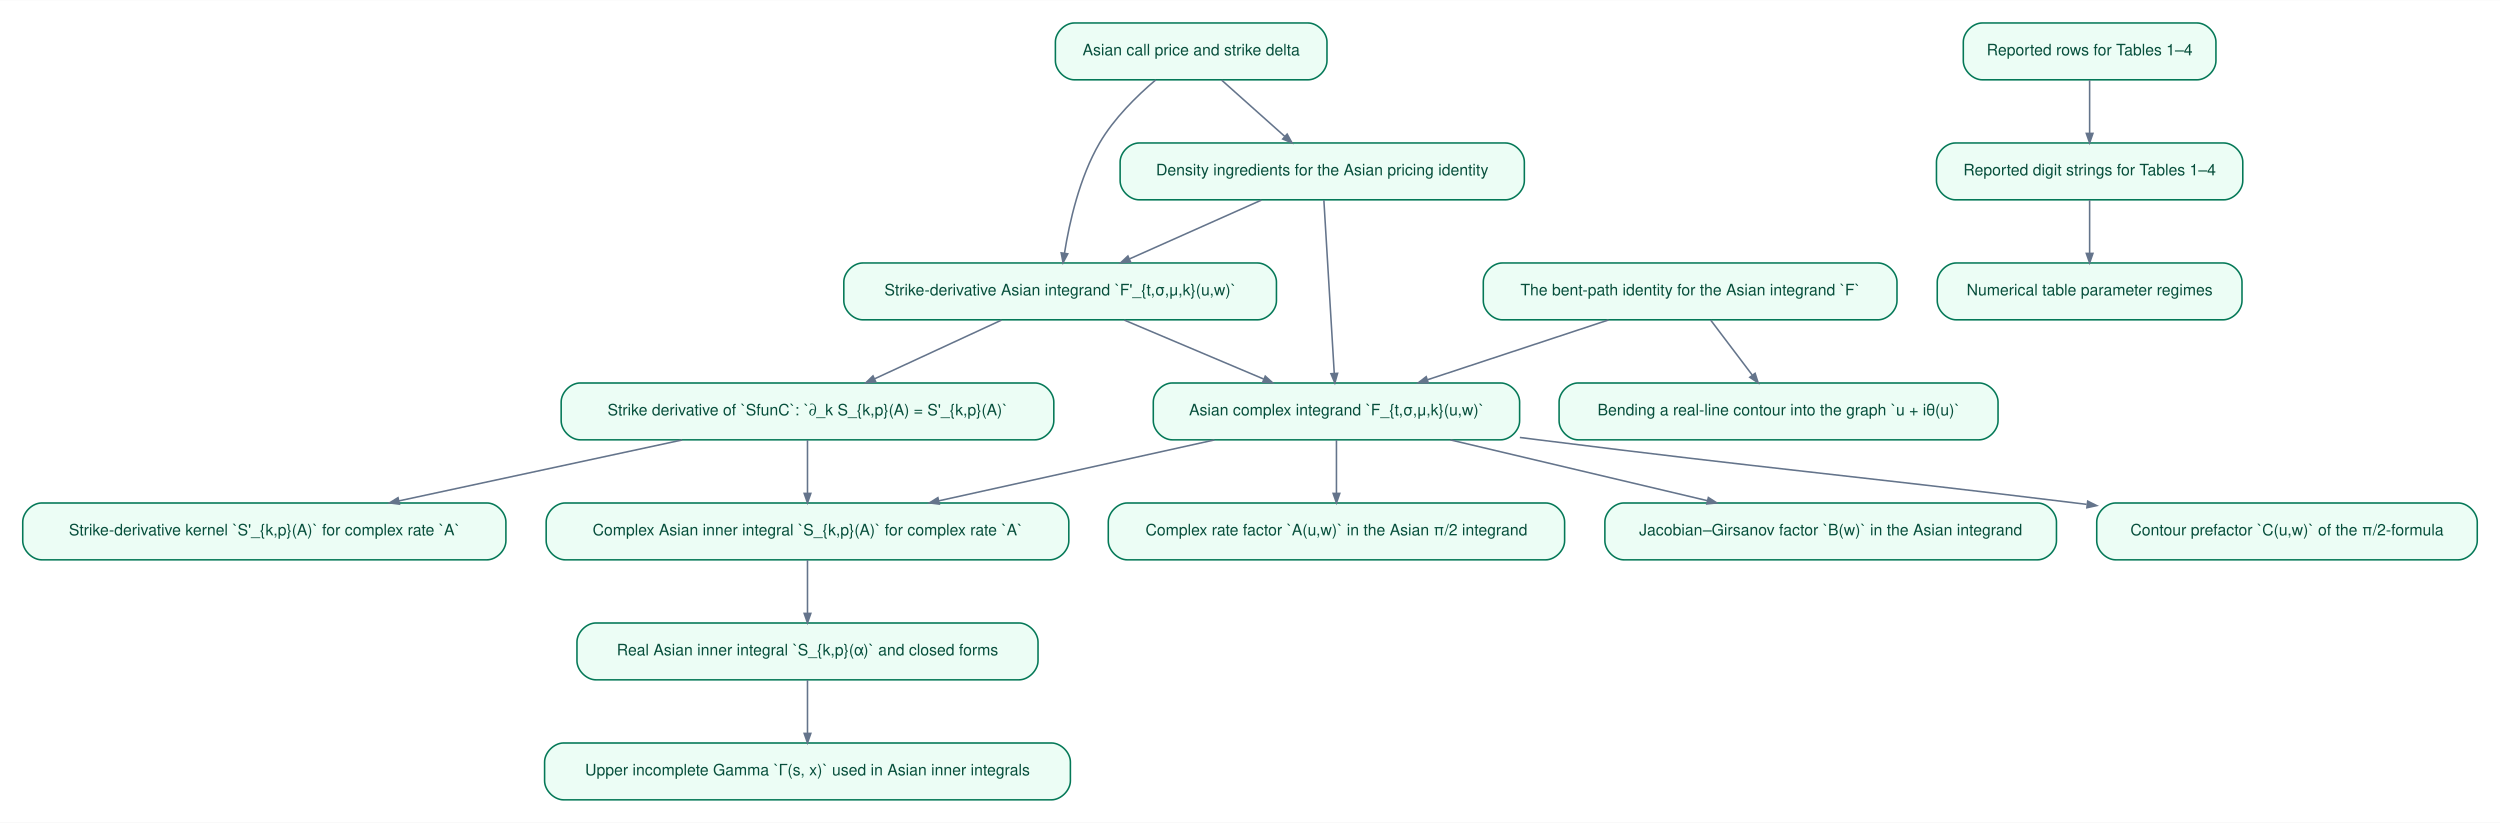
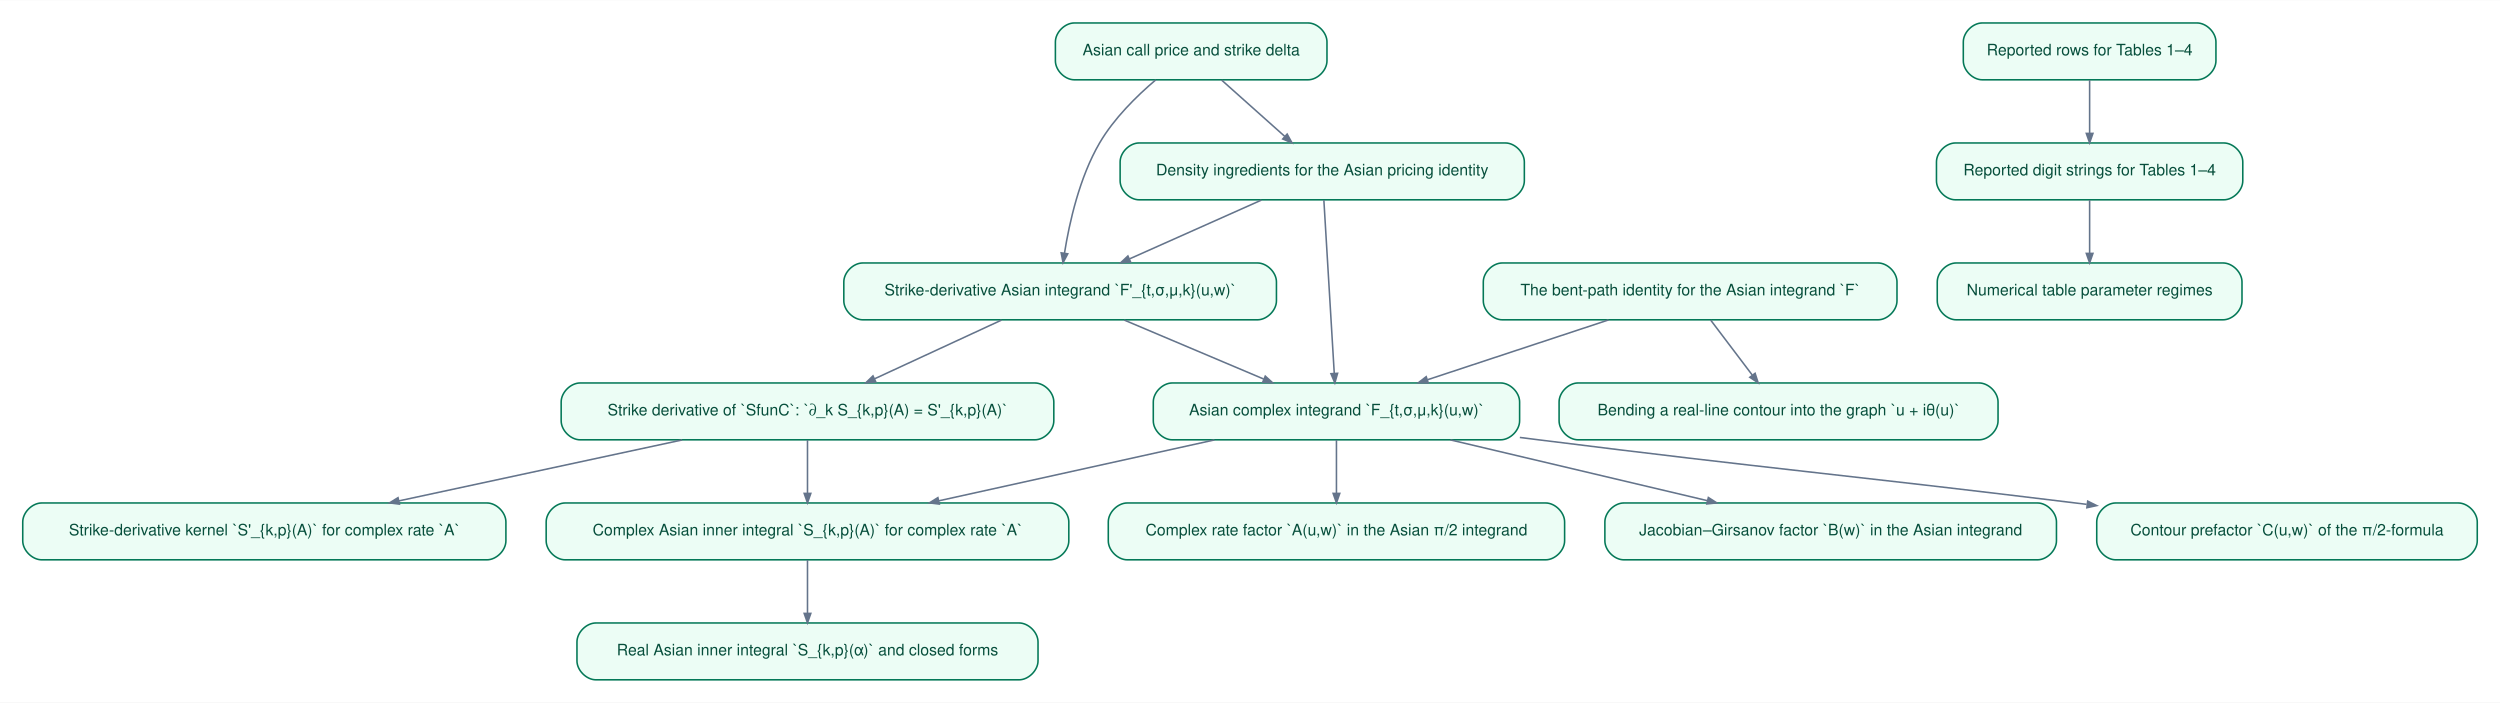
- <svg xmlns="http://www.w3.org/2000/svg" xmlns:xlink="http://www.w3.org/1999/xlink" width="1583pt" height="521pt" viewBox="0.00 0.00 1583.30 520.80">
-   <g id="graph0" class="graph" transform="scale(1 1) rotate(0) translate(14.4 506.4)">
-     <polygon fill="white" stroke="transparent" points="-14.4,14.4 -14.4,-506.4 1568.9,-506.4 1568.9,14.4 -14.4,14.4" />
+ <svg xmlns="http://www.w3.org/2000/svg" xmlns:xlink="http://www.w3.org/1999/xlink" width="1583pt" height="445pt" viewBox="0.00 0.00 1583.30 444.80">
+   <g id="graph0" class="graph" transform="scale(1 1) rotate(0) translate(14.4 430.4)">
+     <polygon fill="white" stroke="transparent" points="-14.4,14.4 -14.4,-430.4 1568.9,-430.4 1568.9,14.4 -14.4,14.4" />
    <g id="node1" class="node">
      <g id="a_node1">
-         <a xlink:href="Section6/UpperGamma.md" xlink:title="UpperGamma.lean">
-           <path fill="#ecfdf5" stroke="#047857" d="M651.5,-36C651.5,-36 342.5,-36 342.5,-36 336.5,-36 330.5,-30 330.5,-24 330.5,-24 330.5,-12 330.5,-12 330.5,-6 336.5,0 342.5,0 342.5,0 651.5,0 651.5,0 657.5,0 663.5,-6 663.5,-12 663.5,-12 663.5,-24 663.5,-24 663.5,-30 657.5,-36 651.5,-36" />
-           <text text-anchor="middle" x="497" y="-15.5" font-family="Helvetica,sans-Serif" font-size="10.00" fill="#064e3b">Upper incomplete Gamma `Γ(s, x)` used in Asian inner integrals</text>
+         <a xlink:href="Section6/Sfun.md" xlink:title="Sfun.lean">
+           <path fill="#ecfdf5" stroke="#047857" d="M631,-36C631,-36 363,-36 363,-36 357,-36 351,-30 351,-24 351,-24 351,-12 351,-12 351,-6 357,0 363,0 363,0 631,0 631,0 637,0 643,-6 643,-12 643,-12 643,-24 643,-24 643,-30 637,-36 631,-36" />
+           <text text-anchor="middle" x="497" y="-15.5" font-family="Helvetica,sans-Serif" font-size="10.00" fill="#064e3b">Real Asian inner integral `S_{k,p}(α)` and closed forms</text>
        </a>
      </g>
    </g>
    <g id="node2" class="node">
      <g id="a_node2">
-         <a xlink:href="Section6/Sfun.md" xlink:title="Sfun.lean">
-           <path fill="#ecfdf5" stroke="#047857" d="M631,-112C631,-112 363,-112 363,-112 357,-112 351,-106 351,-100 351,-100 351,-88 351,-88 351,-82 357,-76 363,-76 363,-76 631,-76 631,-76 637,-76 643,-82 643,-88 643,-88 643,-100 643,-100 643,-106 637,-112 631,-112" />
-           <text text-anchor="middle" x="497" y="-91.5" font-family="Helvetica,sans-Serif" font-size="10.00" fill="#064e3b">Real Asian inner integral `S_{k,p}(α)` and closed forms</text>
+         <a xlink:href="Section6/SfunC.md" xlink:title="SfunC.lean">
+           <path fill="#ecfdf5" stroke="#047857" d="M650.5,-112C650.5,-112 343.5,-112 343.5,-112 337.5,-112 331.5,-106 331.5,-100 331.5,-100 331.5,-88 331.5,-88 331.5,-82 337.5,-76 343.5,-76 343.5,-76 650.5,-76 650.5,-76 656.5,-76 662.5,-82 662.5,-88 662.5,-88 662.5,-100 662.5,-100 662.5,-106 656.5,-112 650.5,-112" />
+           <text text-anchor="middle" x="497" y="-91.5" font-family="Helvetica,sans-Serif" font-size="10.00" fill="#064e3b">Complex Asian inner integral `S_{k,p}(A)` for complex rate `A`</text>
        </a>
      </g>
    </g>
    <g id="edge13" class="edge">
      <path fill="none" stroke="#64748b" d="M497,-75.84C497,-65.84 497,-53.11 497,-42.23" />
      <polygon fill="#64748b" stroke="#64748b" points="499.1,-42.07 497,-36.07 494.9,-42.07 499.1,-42.07" />
    </g>
    <g id="node3" class="node">
      <g id="a_node3">
-         <a xlink:href="Section6/SfunC.md" xlink:title="SfunC.lean">
-           <path fill="#ecfdf5" stroke="#047857" d="M650.5,-188C650.5,-188 343.5,-188 343.5,-188 337.5,-188 331.5,-182 331.5,-176 331.5,-176 331.5,-164 331.5,-164 331.5,-158 337.5,-152 343.5,-152 343.5,-152 650.5,-152 650.5,-152 656.5,-152 662.5,-158 662.5,-164 662.5,-164 662.5,-176 662.5,-176 662.5,-182 656.5,-188 650.5,-188" />
-           <text text-anchor="middle" x="497" y="-167.5" font-family="Helvetica,sans-Serif" font-size="10.00" fill="#064e3b">Complex Asian inner integral `S_{k,p}(A)` for complex rate `A`</text>
+         <a xlink:href="Section6/SfunDerivC.md" xlink:title="SfunDerivC.lean">
+           <path fill="#ecfdf5" stroke="#047857" d="M294,-112C294,-112 12,-112 12,-112 6,-112 0,-106 0,-100 0,-100 0,-88 0,-88 0,-82 6,-76 12,-76 12,-76 294,-76 294,-76 300,-76 306,-82 306,-88 306,-88 306,-100 306,-100 306,-106 300,-112 294,-112" />
+           <text text-anchor="middle" x="153" y="-91.5" font-family="Helvetica,sans-Serif" font-size="10.00" fill="#064e3b">Strike-derivative kernel `S'_{k,p}(A)` for complex rate `A`</text>
+         </a>
+       </g>
+     </g>
+     <g id="node4" class="node">
+       <g id="a_node4">
+         <a xlink:href="Section6/SfunCDeriv.md" xlink:title="SfunCDeriv.lean">
+           <path fill="#ecfdf5" stroke="#047857" d="M641,-188C641,-188 353,-188 353,-188 347,-188 341,-182 341,-176 341,-176 341,-164 341,-164 341,-158 347,-152 353,-152 353,-152 641,-152 641,-152 647,-152 653,-158 653,-164 653,-164 653,-176 653,-176 653,-182 647,-188 641,-188" />
+           <text text-anchor="middle" x="497" y="-167.5" font-family="Helvetica,sans-Serif" font-size="10.00" fill="#064e3b">Strike derivative of `SfunC`: `∂_k S_{k,p}(A) = S'_{k,p}(A)`</text>
        </a>
      </g>
    </g>
    <g id="edge14" class="edge">
      <path fill="none" stroke="#64748b" d="M497,-151.84C497,-141.84 497,-129.11 497,-118.23" />
      <polygon fill="#64748b" stroke="#64748b" points="499.1,-118.07 497,-112.07 494.9,-118.07 499.1,-118.07" />
    </g>
-     <g id="node4" class="node">
-       <g id="a_node4">
-         <a xlink:href="Section6/SfunDerivC.md" xlink:title="SfunDerivC.lean">
-           <path fill="#ecfdf5" stroke="#047857" d="M294,-188C294,-188 12,-188 12,-188 6,-188 0,-182 0,-176 0,-176 0,-164 0,-164 0,-158 6,-152 12,-152 12,-152 294,-152 294,-152 300,-152 306,-158 306,-164 306,-164 306,-176 306,-176 306,-182 300,-188 294,-188" />
-           <text text-anchor="middle" x="153" y="-167.5" font-family="Helvetica,sans-Serif" font-size="10.00" fill="#064e3b">Strike-derivative kernel `S'_{k,p}(A)` for complex rate `A`</text>
-         </a>
-       </g>
+     <g id="edge15" class="edge">
+       <path fill="none" stroke="#64748b" d="M417.65,-151.93C363.95,-140.38 293.07,-125.13 238.19,-113.32" />
+       <polygon fill="#64748b" stroke="#64748b" points="238.56,-111.26 232.25,-112.05 237.67,-115.36 238.56,-111.26" />
    </g>
    <g id="node5" class="node">
      <g id="a_node5">
-         <a xlink:href="Section6/SfunCDeriv.md" xlink:title="SfunCDeriv.lean">
-           <path fill="#ecfdf5" stroke="#047857" d="M641,-264C641,-264 353,-264 353,-264 347,-264 341,-258 341,-252 341,-252 341,-240 341,-240 341,-234 347,-228 353,-228 353,-228 641,-228 641,-228 647,-228 653,-234 653,-240 653,-240 653,-252 653,-252 653,-258 647,-264 641,-264" />
-           <text text-anchor="middle" x="497" y="-243.5" font-family="Helvetica,sans-Serif" font-size="10.00" fill="#064e3b">Strike derivative of `SfunC`: `∂_k S_{k,p}(A) = S'_{k,p}(A)`</text>
-         </a>
-       </g>
-     </g>
-     <g id="edge15" class="edge">
-       <path fill="none" stroke="#64748b" d="M497,-227.84C497,-217.84 497,-205.11 497,-194.23" />
-       <polygon fill="#64748b" stroke="#64748b" points="499.1,-194.07 497,-188.07 494.9,-194.07 499.1,-194.07" />
-     </g>
-     <g id="edge16" class="edge">
-       <path fill="none" stroke="#64748b" d="M417.65,-227.93C363.95,-216.38 293.07,-201.13 238.19,-189.32" />
-       <polygon fill="#64748b" stroke="#64748b" points="238.56,-187.26 232.25,-188.05 237.67,-191.36 238.56,-187.26" />
+         <a xlink:href="Section6/Afun.md" xlink:title="Afun.lean">
+           <path fill="#ecfdf5" stroke="#047857" d="M964.5,-112C964.5,-112 699.5,-112 699.5,-112 693.5,-112 687.5,-106 687.5,-100 687.5,-100 687.5,-88 687.5,-88 687.5,-82 693.5,-76 699.5,-76 699.5,-76 964.5,-76 964.5,-76 970.5,-76 976.5,-82 976.5,-88 976.5,-88 976.5,-100 976.5,-100 976.5,-106 970.5,-112 964.5,-112" />
+           <text text-anchor="middle" x="832" y="-91.5" font-family="Helvetica,sans-Serif" font-size="10.00" fill="#064e3b">Complex rate factor `A(u,w)` in the Asian π/2 integrand</text>
+         </a>
+       </g>
    </g>
    <g id="node6" class="node">
      <g id="a_node6">
-         <a xlink:href="Section6/Afun.md" xlink:title="Afun.lean">
-           <path fill="#ecfdf5" stroke="#047857" d="M964.5,-188C964.5,-188 699.5,-188 699.5,-188 693.5,-188 687.5,-182 687.5,-176 687.5,-176 687.5,-164 687.5,-164 687.5,-158 693.5,-152 699.5,-152 699.5,-152 964.5,-152 964.5,-152 970.5,-152 976.5,-158 976.5,-164 976.5,-164 976.5,-176 976.5,-176 976.5,-182 970.5,-188 964.5,-188" />
-           <text text-anchor="middle" x="832" y="-167.5" font-family="Helvetica,sans-Serif" font-size="10.00" fill="#064e3b">Complex rate factor `A(u,w)` in the Asian π/2 integrand</text>
+         <a xlink:href="Section6/Bfun.md" xlink:title="Bfun.lean">
+           <path fill="#ecfdf5" stroke="#047857" d="M1276,-112C1276,-112 1014,-112 1014,-112 1008,-112 1002,-106 1002,-100 1002,-100 1002,-88 1002,-88 1002,-82 1008,-76 1014,-76 1014,-76 1276,-76 1276,-76 1282,-76 1288,-82 1288,-88 1288,-88 1288,-100 1288,-100 1288,-106 1282,-112 1276,-112" />
+           <text text-anchor="middle" x="1145" y="-91.5" font-family="Helvetica,sans-Serif" font-size="10.00" fill="#064e3b">Jacobian–Girsanov factor `B(w)` in the Asian integrand</text>
        </a>
      </g>
    </g>
    <g id="node7" class="node">
      <g id="a_node7">
-         <a xlink:href="Section6/Bfun.md" xlink:title="Bfun.lean">
-           <path fill="#ecfdf5" stroke="#047857" d="M1276,-188C1276,-188 1014,-188 1014,-188 1008,-188 1002,-182 1002,-176 1002,-176 1002,-164 1002,-164 1002,-158 1008,-152 1014,-152 1014,-152 1276,-152 1276,-152 1282,-152 1288,-158 1288,-164 1288,-164 1288,-176 1288,-176 1288,-182 1282,-188 1276,-188" />
-           <text text-anchor="middle" x="1145" y="-167.5" font-family="Helvetica,sans-Serif" font-size="10.00" fill="#064e3b">Jacobian–Girsanov factor `B(w)` in the Asian integrand</text>
+         <a xlink:href="Section6/Cfun.md" xlink:title="Cfun.lean">
+           <path fill="#ecfdf5" stroke="#047857" d="M1542.5,-112C1542.5,-112 1325.5,-112 1325.5,-112 1319.5,-112 1313.5,-106 1313.5,-100 1313.5,-100 1313.5,-88 1313.5,-88 1313.5,-82 1319.5,-76 1325.5,-76 1325.5,-76 1542.5,-76 1542.5,-76 1548.5,-76 1554.5,-82 1554.5,-88 1554.5,-88 1554.5,-100 1554.5,-100 1554.5,-106 1548.5,-112 1542.5,-112" />
+           <text text-anchor="middle" x="1434" y="-91.5" font-family="Helvetica,sans-Serif" font-size="10.00" fill="#064e3b">Contour prefactor `C(u,w)` of the π/2-formula</text>
        </a>
      </g>
    </g>
    <g id="node8" class="node">
      <g id="a_node8">
-         <a xlink:href="Section6/Cfun.md" xlink:title="Cfun.lean">
-           <path fill="#ecfdf5" stroke="#047857" d="M1542.5,-188C1542.5,-188 1325.5,-188 1325.5,-188 1319.5,-188 1313.5,-182 1313.5,-176 1313.5,-176 1313.5,-164 1313.5,-164 1313.5,-158 1319.5,-152 1325.5,-152 1325.5,-152 1542.5,-152 1542.5,-152 1548.5,-152 1554.5,-158 1554.5,-164 1554.5,-164 1554.5,-176 1554.5,-176 1554.5,-182 1548.5,-188 1542.5,-188" />
-           <text text-anchor="middle" x="1434" y="-167.5" font-family="Helvetica,sans-Serif" font-size="10.00" fill="#064e3b">Contour prefactor `C(u,w)` of the π/2-formula</text>
-         </a>
-       </g>
+         <a xlink:href="Section6/Ffun.md" xlink:title="Ffun.lean">
+           <path fill="#ecfdf5" stroke="#047857" d="M936,-188C936,-188 728,-188 728,-188 722,-188 716,-182 716,-176 716,-176 716,-164 716,-164 716,-158 722,-152 728,-152 728,-152 936,-152 936,-152 942,-152 948,-158 948,-164 948,-164 948,-176 948,-176 948,-182 942,-188 936,-188" />
+           <text text-anchor="middle" x="832" y="-167.5" font-family="Helvetica,sans-Serif" font-size="10.00" fill="#064e3b">Asian complex integrand `F_{t,σ,μ,k}(u,w)`</text>
+         </a>
+       </g>
+     </g>
+     <g id="edge10" class="edge">
+       <path fill="none" stroke="#64748b" d="M754.72,-151.93C702.53,-140.4 633.69,-125.19 580.28,-113.4" />
+       <polygon fill="#64748b" stroke="#64748b" points="580.49,-111.29 574.18,-112.05 579.58,-115.39 580.49,-111.29" />
+     </g>
+     <g id="edge7" class="edge">
+       <path fill="none" stroke="#64748b" d="M832,-151.84C832,-141.84 832,-129.11 832,-118.23" />
+       <polygon fill="#64748b" stroke="#64748b" points="834.1,-118.07 832,-112.07 829.9,-118.07 834.1,-118.07" />
+     </g>
+     <g id="edge8" class="edge">
+       <path fill="none" stroke="#64748b" d="M904.2,-151.93C952.86,-140.42 1017.03,-125.26 1066.88,-113.47" />
+       <polygon fill="#64748b" stroke="#64748b" points="1067.54,-115.47 1072.89,-112.05 1066.57,-111.39 1067.54,-115.47" />
+     </g>
+     <g id="edge9" class="edge">
+       <path fill="none" stroke="#64748b" d="M948.15,-153.5C952.15,-152.99 956.11,-152.49 960,-152 1110.97,-133.09 1148.97,-130.46 1300,-112 1302.35,-111.71 1304.72,-111.42 1307.11,-111.13" />
+       <polygon fill="#64748b" stroke="#64748b" points="1307.78,-113.16 1313.48,-110.34 1307.26,-108.99 1307.78,-113.16" />
    </g>
    <g id="node9" class="node">
      <g id="a_node9">
-         <a xlink:href="Section6/Ffun.md" xlink:title="Ffun.lean">
-           <path fill="#ecfdf5" stroke="#047857" d="M936,-264C936,-264 728,-264 728,-264 722,-264 716,-258 716,-252 716,-252 716,-240 716,-240 716,-234 722,-228 728,-228 728,-228 936,-228 936,-228 942,-228 948,-234 948,-240 948,-240 948,-252 948,-252 948,-258 942,-264 936,-264" />
-           <text text-anchor="middle" x="832" y="-243.5" font-family="Helvetica,sans-Serif" font-size="10.00" fill="#064e3b">Asian complex integrand `F_{t,σ,μ,k}(u,w)`</text>
-         </a>
-       </g>
-     </g>
-     <g id="edge10" class="edge">
-       <path fill="none" stroke="#64748b" d="M754.72,-227.93C702.53,-216.4 633.69,-201.19 580.28,-189.4" />
-       <polygon fill="#64748b" stroke="#64748b" points="580.49,-187.29 574.18,-188.05 579.58,-191.39 580.49,-187.29" />
-     </g>
-     <g id="edge7" class="edge">
-       <path fill="none" stroke="#64748b" d="M832,-227.84C832,-217.84 832,-205.11 832,-194.23" />
-       <polygon fill="#64748b" stroke="#64748b" points="834.1,-194.07 832,-188.07 829.9,-194.07 834.1,-194.07" />
-     </g>
-     <g id="edge8" class="edge">
-       <path fill="none" stroke="#64748b" d="M904.2,-227.93C952.86,-216.42 1017.03,-201.26 1066.88,-189.47" />
-       <polygon fill="#64748b" stroke="#64748b" points="1067.54,-191.47 1072.89,-188.05 1066.57,-187.39 1067.54,-191.47" />
-     </g>
-     <g id="edge9" class="edge">
-       <path fill="none" stroke="#64748b" d="M948.15,-229.5C952.15,-228.99 956.11,-228.49 960,-228 1110.97,-209.09 1148.97,-206.46 1300,-188 1302.35,-187.71 1304.72,-187.42 1307.11,-187.13" />
-       <polygon fill="#64748b" stroke="#64748b" points="1307.78,-189.16 1313.48,-186.34 1307.26,-184.99 1307.78,-189.16" />
+         <a xlink:href="Section6/FfunDeriv.md" xlink:title="FfunDeriv.lean">
+           <path fill="#ecfdf5" stroke="#047857" d="M782,-264C782,-264 532,-264 532,-264 526,-264 520,-258 520,-252 520,-252 520,-240 520,-240 520,-234 526,-228 532,-228 532,-228 782,-228 782,-228 788,-228 794,-234 794,-240 794,-240 794,-252 794,-252 794,-258 788,-264 782,-264" />
+           <text text-anchor="middle" x="657" y="-243.5" font-family="Helvetica,sans-Serif" font-size="10.00" fill="#064e3b">Strike-derivative Asian integrand `F'_{t,σ,μ,k}(u,w)`</text>
+         </a>
+       </g>
+     </g>
+     <g id="edge12" class="edge">
+       <path fill="none" stroke="#64748b" d="M619.89,-227.84C595.86,-216.72 564.5,-202.22 539.47,-190.64" />
+       <polygon fill="#64748b" stroke="#64748b" points="540.24,-188.68 533.91,-188.07 538.47,-192.49 540.24,-188.68" />
+     </g>
+     <g id="edge11" class="edge">
+       <path fill="none" stroke="#64748b" d="M697.59,-227.84C723.98,-216.68 758.46,-202.1 785.89,-190.5" />
+       <polygon fill="#64748b" stroke="#64748b" points="786.92,-192.34 791.63,-188.07 785.29,-188.47 786.92,-192.34" />
    </g>
    <g id="node10" class="node">
      <g id="a_node10">
-         <a xlink:href="Section6/FfunDeriv.md" xlink:title="FfunDeriv.lean">
-           <path fill="#ecfdf5" stroke="#047857" d="M782,-340C782,-340 532,-340 532,-340 526,-340 520,-334 520,-328 520,-328 520,-316 520,-316 520,-310 526,-304 532,-304 532,-304 782,-304 782,-304 788,-304 794,-310 794,-316 794,-316 794,-328 794,-328 794,-334 788,-340 782,-340" />
-           <text text-anchor="middle" x="657" y="-319.5" font-family="Helvetica,sans-Serif" font-size="10.00" fill="#064e3b">Strike-derivative Asian integrand `F'_{t,σ,μ,k}(u,w)`</text>
-         </a>
-       </g>
-     </g>
-     <g id="edge12" class="edge">
-       <path fill="none" stroke="#64748b" d="M619.89,-303.84C595.86,-292.72 564.5,-278.22 539.47,-266.64" />
-       <polygon fill="#64748b" stroke="#64748b" points="540.24,-264.68 533.91,-264.07 538.47,-268.49 540.24,-264.68" />
-     </g>
-     <g id="edge11" class="edge">
-       <path fill="none" stroke="#64748b" d="M697.59,-303.84C723.98,-292.68 758.46,-278.1 785.89,-266.5" />
-       <polygon fill="#64748b" stroke="#64748b" points="786.92,-268.34 791.63,-264.07 785.29,-264.47 786.92,-268.34" />
+         <a xlink:href="Section6/AsianDensity.md" xlink:title="AsianDensity.lean">
+           <path fill="#ecfdf5" stroke="#047857" d="M939,-340C939,-340 707,-340 707,-340 701,-340 695,-334 695,-328 695,-328 695,-316 695,-316 695,-310 701,-304 707,-304 707,-304 939,-304 939,-304 945,-304 951,-310 951,-316 951,-316 951,-328 951,-328 951,-334 945,-340 939,-340" />
+           <text text-anchor="middle" x="823" y="-319.5" font-family="Helvetica,sans-Serif" font-size="10.00" fill="#064e3b">Density ingredients for the Asian pricing identity</text>
+         </a>
+       </g>
+     </g>
+     <g id="edge3" class="edge">
+       <path fill="none" stroke="#64748b" d="M824.03,-303.79C825.65,-276.78 828.8,-224.39 830.61,-194.11" />
+       <polygon fill="#64748b" stroke="#64748b" points="832.72,-194.12 830.98,-188.01 828.52,-193.87 832.72,-194.12" />
+     </g>
+     <g id="edge4" class="edge">
+       <path fill="none" stroke="#64748b" d="M784.5,-303.84C759.57,-292.72 727.03,-278.22 701.06,-266.64" />
+       <polygon fill="#64748b" stroke="#64748b" points="701.63,-264.59 695.29,-264.07 699.92,-268.43 701.63,-264.59" />
    </g>
    <g id="node11" class="node">
      <g id="a_node11">
-         <a xlink:href="Section6/AsianDensity.md" xlink:title="AsianDensity.lean">
-           <path fill="#ecfdf5" stroke="#047857" d="M939,-416C939,-416 707,-416 707,-416 701,-416 695,-410 695,-404 695,-404 695,-392 695,-392 695,-386 701,-380 707,-380 707,-380 939,-380 939,-380 945,-380 951,-386 951,-392 951,-392 951,-404 951,-404 951,-410 945,-416 939,-416" />
-           <text text-anchor="middle" x="823" y="-395.5" font-family="Helvetica,sans-Serif" font-size="10.00" fill="#064e3b">Density ingredients for the Asian pricing identity</text>
-         </a>
-       </g>
-     </g>
-     <g id="edge3" class="edge">
-       <path fill="none" stroke="#64748b" d="M824.03,-379.79C825.65,-352.78 828.8,-300.39 830.61,-270.11" />
-       <polygon fill="#64748b" stroke="#64748b" points="832.72,-270.12 830.98,-264.01 828.52,-269.87 832.72,-270.12" />
-     </g>
-     <g id="edge4" class="edge">
-       <path fill="none" stroke="#64748b" d="M784.5,-379.84C759.57,-368.72 727.03,-354.22 701.06,-342.64" />
-       <polygon fill="#64748b" stroke="#64748b" points="701.63,-340.59 695.29,-340.07 699.92,-344.43 701.63,-340.59" />
+         <a xlink:href="Section6/Asian.md" xlink:title="Asian.lean">
+           <path fill="#ecfdf5" stroke="#047857" d="M814,-416C814,-416 666,-416 666,-416 660,-416 654,-410 654,-404 654,-404 654,-392 654,-392 654,-386 660,-380 666,-380 666,-380 814,-380 814,-380 820,-380 826,-386 826,-392 826,-392 826,-404 826,-404 826,-410 820,-416 814,-416" />
+           <text text-anchor="middle" x="740" y="-395.5" font-family="Helvetica,sans-Serif" font-size="10.00" fill="#064e3b">Asian call price and strike delta</text>
+         </a>
+       </g>
+     </g>
+     <g id="edge2" class="edge">
+       <path fill="none" stroke="#64748b" d="M717.55,-379.96C705.38,-369.63 691.04,-355.49 682,-340 669.3,-318.24 662.89,-289.87 659.76,-270.22" />
+       <polygon fill="#64748b" stroke="#64748b" points="661.82,-269.79 658.86,-264.16 657.67,-270.41 661.82,-269.79" />
+     </g>
+     <g id="edge1" class="edge">
+       <path fill="none" stroke="#64748b" d="M759.25,-379.84C771.19,-369.19 786.62,-355.43 799.31,-344.12" />
+       <polygon fill="#64748b" stroke="#64748b" points="800.77,-345.63 803.85,-340.07 797.98,-342.5 800.77,-345.63" />
    </g>
    <g id="node12" class="node">
      <g id="a_node12">
-         <a xlink:href="Section6/Asian.md" xlink:title="Asian.lean">
-           <path fill="#ecfdf5" stroke="#047857" d="M814,-492C814,-492 666,-492 666,-492 660,-492 654,-486 654,-480 654,-480 654,-468 654,-468 654,-462 660,-456 666,-456 666,-456 814,-456 814,-456 820,-456 826,-462 826,-468 826,-468 826,-480 826,-480 826,-486 820,-492 814,-492" />
-           <text text-anchor="middle" x="740" y="-471.5" font-family="Helvetica,sans-Serif" font-size="10.00" fill="#064e3b">Asian call price and strike delta</text>
-         </a>
-       </g>
-     </g>
-     <g id="edge2" class="edge">
-       <path fill="none" stroke="#64748b" d="M717.55,-455.96C705.38,-445.63 691.04,-431.49 682,-416 669.3,-394.24 662.89,-365.87 659.76,-346.22" />
-       <polygon fill="#64748b" stroke="#64748b" points="661.82,-345.79 658.86,-340.16 657.67,-346.41 661.82,-345.79" />
-     </g>
-     <g id="edge1" class="edge">
-       <path fill="none" stroke="#64748b" d="M759.25,-455.84C771.19,-445.19 786.62,-431.43 799.31,-420.12" />
-       <polygon fill="#64748b" stroke="#64748b" points="800.77,-421.63 803.85,-416.07 797.98,-418.5 800.77,-421.63" />
+         <a xlink:href="Section6/TableParams.md" xlink:title="TableParams.lean">
+           <path fill="#ecfdf5" stroke="#047857" d="M1393.5,-264C1393.5,-264 1224.5,-264 1224.5,-264 1218.5,-264 1212.5,-258 1212.5,-252 1212.5,-252 1212.5,-240 1212.5,-240 1212.5,-234 1218.5,-228 1224.5,-228 1224.5,-228 1393.5,-228 1393.5,-228 1399.5,-228 1405.5,-234 1405.5,-240 1405.5,-240 1405.5,-252 1405.5,-252 1405.5,-258 1399.5,-264 1393.5,-264" />
+           <text text-anchor="middle" x="1309" y="-243.5" font-family="Helvetica,sans-Serif" font-size="10.00" fill="#064e3b">Numerical table parameter regimes</text>
+         </a>
+       </g>
    </g>
    <g id="node13" class="node">
      <g id="a_node13">
-         <a xlink:href="Section6/TableParams.md" xlink:title="TableParams.lean">
-           <path fill="#ecfdf5" stroke="#047857" d="M1393.5,-340C1393.5,-340 1224.5,-340 1224.5,-340 1218.5,-340 1212.5,-334 1212.5,-328 1212.5,-328 1212.5,-316 1212.5,-316 1212.5,-310 1218.5,-304 1224.5,-304 1224.5,-304 1393.5,-304 1393.5,-304 1399.5,-304 1405.5,-310 1405.5,-316 1405.5,-316 1405.5,-328 1405.5,-328 1405.5,-334 1399.5,-340 1393.5,-340" />
-           <text text-anchor="middle" x="1309" y="-319.5" font-family="Helvetica,sans-Serif" font-size="10.00" fill="#064e3b">Numerical table parameter regimes</text>
-         </a>
-       </g>
+         <a xlink:href="Section6/TableClassical.md" xlink:title="TableClassical.lean">
+           <path fill="#ecfdf5" stroke="#047857" d="M1394,-340C1394,-340 1224,-340 1224,-340 1218,-340 1212,-334 1212,-328 1212,-328 1212,-316 1212,-316 1212,-310 1218,-304 1224,-304 1224,-304 1394,-304 1394,-304 1400,-304 1406,-310 1406,-316 1406,-316 1406,-328 1406,-328 1406,-334 1400,-340 1394,-340" />
+           <text text-anchor="middle" x="1309" y="-319.5" font-family="Helvetica,sans-Serif" font-size="10.00" fill="#064e3b">Reported digit strings for Tables 1–4</text>
+         </a>
+       </g>
+     </g>
+     <g id="edge17" class="edge">
+       <path fill="none" stroke="#64748b" d="M1309,-303.84C1309,-293.84 1309,-281.11 1309,-270.23" />
+       <polygon fill="#64748b" stroke="#64748b" points="1311.1,-270.07 1309,-264.07 1306.9,-270.07 1311.1,-270.07" />
    </g>
    <g id="node14" class="node">
      <g id="a_node14">
-         <a xlink:href="Section6/TableClassical.md" xlink:title="TableClassical.lean">
-           <path fill="#ecfdf5" stroke="#047857" d="M1394,-416C1394,-416 1224,-416 1224,-416 1218,-416 1212,-410 1212,-404 1212,-404 1212,-392 1212,-392 1212,-386 1218,-380 1224,-380 1224,-380 1394,-380 1394,-380 1400,-380 1406,-386 1406,-392 1406,-392 1406,-404 1406,-404 1406,-410 1400,-416 1394,-416" />
-           <text text-anchor="middle" x="1309" y="-395.5" font-family="Helvetica,sans-Serif" font-size="10.00" fill="#064e3b">Reported digit strings for Tables 1–4</text>
-         </a>
-       </g>
-     </g>
-     <g id="edge18" class="edge">
+         <a xlink:href="Section6/TableClaim.md" xlink:title="TableClaim.lean">
+           <path fill="#ecfdf5" stroke="#047857" d="M1377,-416C1377,-416 1241,-416 1241,-416 1235,-416 1229,-410 1229,-404 1229,-404 1229,-392 1229,-392 1229,-386 1235,-380 1241,-380 1241,-380 1377,-380 1377,-380 1383,-380 1389,-386 1389,-392 1389,-392 1389,-404 1389,-404 1389,-410 1383,-416 1377,-416" />
+           <text text-anchor="middle" x="1309" y="-395.5" font-family="Helvetica,sans-Serif" font-size="10.00" fill="#064e3b">Reported rows for Tables 1–4</text>
+         </a>
+       </g>
+     </g>
+     <g id="edge16" class="edge">
      <path fill="none" stroke="#64748b" d="M1309,-379.84C1309,-369.84 1309,-357.11 1309,-346.23" />
      <polygon fill="#64748b" stroke="#64748b" points="1311.1,-346.07 1309,-340.07 1306.9,-346.07 1311.1,-346.07" />
    </g>
    <g id="node15" class="node">
      <g id="a_node15">
-         <a xlink:href="Section6/TableClaim.md" xlink:title="TableClaim.lean">
-           <path fill="#ecfdf5" stroke="#047857" d="M1377,-492C1377,-492 1241,-492 1241,-492 1235,-492 1229,-486 1229,-480 1229,-480 1229,-468 1229,-468 1229,-462 1235,-456 1241,-456 1241,-456 1377,-456 1377,-456 1383,-456 1389,-462 1389,-468 1389,-468 1389,-480 1389,-480 1389,-486 1383,-492 1377,-492" />
-           <text text-anchor="middle" x="1309" y="-471.5" font-family="Helvetica,sans-Serif" font-size="10.00" fill="#064e3b">Reported rows for Tables 1–4</text>
-         </a>
-       </g>
-     </g>
-     <g id="edge17" class="edge">
-       <path fill="none" stroke="#64748b" d="M1309,-455.84C1309,-445.84 1309,-433.11 1309,-422.23" />
-       <polygon fill="#64748b" stroke="#64748b" points="1311.1,-422.07 1309,-416.07 1306.9,-422.07 1311.1,-422.07" />
+         <a xlink:href="Section6/ContourBend.md" xlink:title="ContourBend.lean">
+           <path fill="#ecfdf5" stroke="#047857" d="M1239,-188C1239,-188 985,-188 985,-188 979,-188 973,-182 973,-176 973,-176 973,-164 973,-164 973,-158 979,-152 985,-152 985,-152 1239,-152 1239,-152 1245,-152 1251,-158 1251,-164 1251,-164 1251,-176 1251,-176 1251,-182 1245,-188 1239,-188" />
+           <text text-anchor="middle" x="1112" y="-167.5" font-family="Helvetica,sans-Serif" font-size="10.00" fill="#064e3b">Bending a real-line contour into the graph `u + iθ(u)`</text>
+         </a>
+       </g>
    </g>
    <g id="node16" class="node">
      <g id="a_node16">
-         <a xlink:href="Section6/ContourBend.md" xlink:title="ContourBend.lean">
-           <path fill="#ecfdf5" stroke="#047857" d="M1239,-264C1239,-264 985,-264 985,-264 979,-264 973,-258 973,-252 973,-252 973,-240 973,-240 973,-234 979,-228 985,-228 985,-228 1239,-228 1239,-228 1245,-228 1251,-234 1251,-240 1251,-240 1251,-252 1251,-252 1251,-258 1245,-264 1239,-264" />
-           <text text-anchor="middle" x="1112" y="-243.5" font-family="Helvetica,sans-Serif" font-size="10.00" fill="#064e3b">Bending a real-line contour into the graph `u + iθ(u)`</text>
-         </a>
-       </g>
-     </g>
-     <g id="node17" class="node">
-       <g id="a_node17">
        <a xlink:href="Section6/ContourBendFfun.md" xlink:title="ContourBendFfun.lean">
-           <path fill="#ecfdf5" stroke="#047857" d="M1175,-340C1175,-340 937,-340 937,-340 931,-340 925,-334 925,-328 925,-328 925,-316 925,-316 925,-310 931,-304 937,-304 937,-304 1175,-304 1175,-304 1181,-304 1187,-310 1187,-316 1187,-316 1187,-328 1187,-328 1187,-334 1181,-340 1175,-340" />
-           <text text-anchor="middle" x="1056" y="-319.5" font-family="Helvetica,sans-Serif" font-size="10.00" fill="#064e3b">The bent-path identity for the Asian integrand `F`</text>
+           <path fill="#ecfdf5" stroke="#047857" d="M1175,-264C1175,-264 937,-264 937,-264 931,-264 925,-258 925,-252 925,-252 925,-240 925,-240 925,-234 931,-228 937,-228 937,-228 1175,-228 1175,-228 1181,-228 1187,-234 1187,-240 1187,-240 1187,-252 1187,-252 1187,-258 1181,-264 1175,-264" />
+           <text text-anchor="middle" x="1056" y="-243.5" font-family="Helvetica,sans-Serif" font-size="10.00" fill="#064e3b">The bent-path identity for the Asian integrand `F`</text>
        </a>
      </g>
    </g>
    <g id="edge6" class="edge">
-       <path fill="none" stroke="#64748b" d="M1004.33,-303.93C970.13,-292.63 925.23,-277.8 889.84,-266.11" />
-       <polygon fill="#64748b" stroke="#64748b" points="890.15,-264 883.8,-264.11 888.84,-267.99 890.15,-264" />
+       <path fill="none" stroke="#64748b" d="M1004.33,-227.93C970.13,-216.63 925.23,-201.8 889.84,-190.11" />
+       <polygon fill="#64748b" stroke="#64748b" points="890.15,-188 883.8,-188.11 888.84,-191.99 890.15,-188" />
    </g>
    <g id="edge5" class="edge">
-       <path fill="none" stroke="#64748b" d="M1068.99,-303.84C1076.83,-293.47 1086.91,-280.15 1095.34,-269.02" />
-       <polygon fill="#64748b" stroke="#64748b" points="1097.14,-270.12 1099.08,-264.07 1093.79,-267.59 1097.14,-270.12" />
+       <path fill="none" stroke="#64748b" d="M1068.99,-227.84C1076.83,-217.47 1086.91,-204.15 1095.34,-193.02" />
+       <polygon fill="#64748b" stroke="#64748b" points="1097.14,-194.12 1099.08,-188.07 1093.79,-191.59 1097.14,-194.12" />
    </g>
  </g>
</svg>
